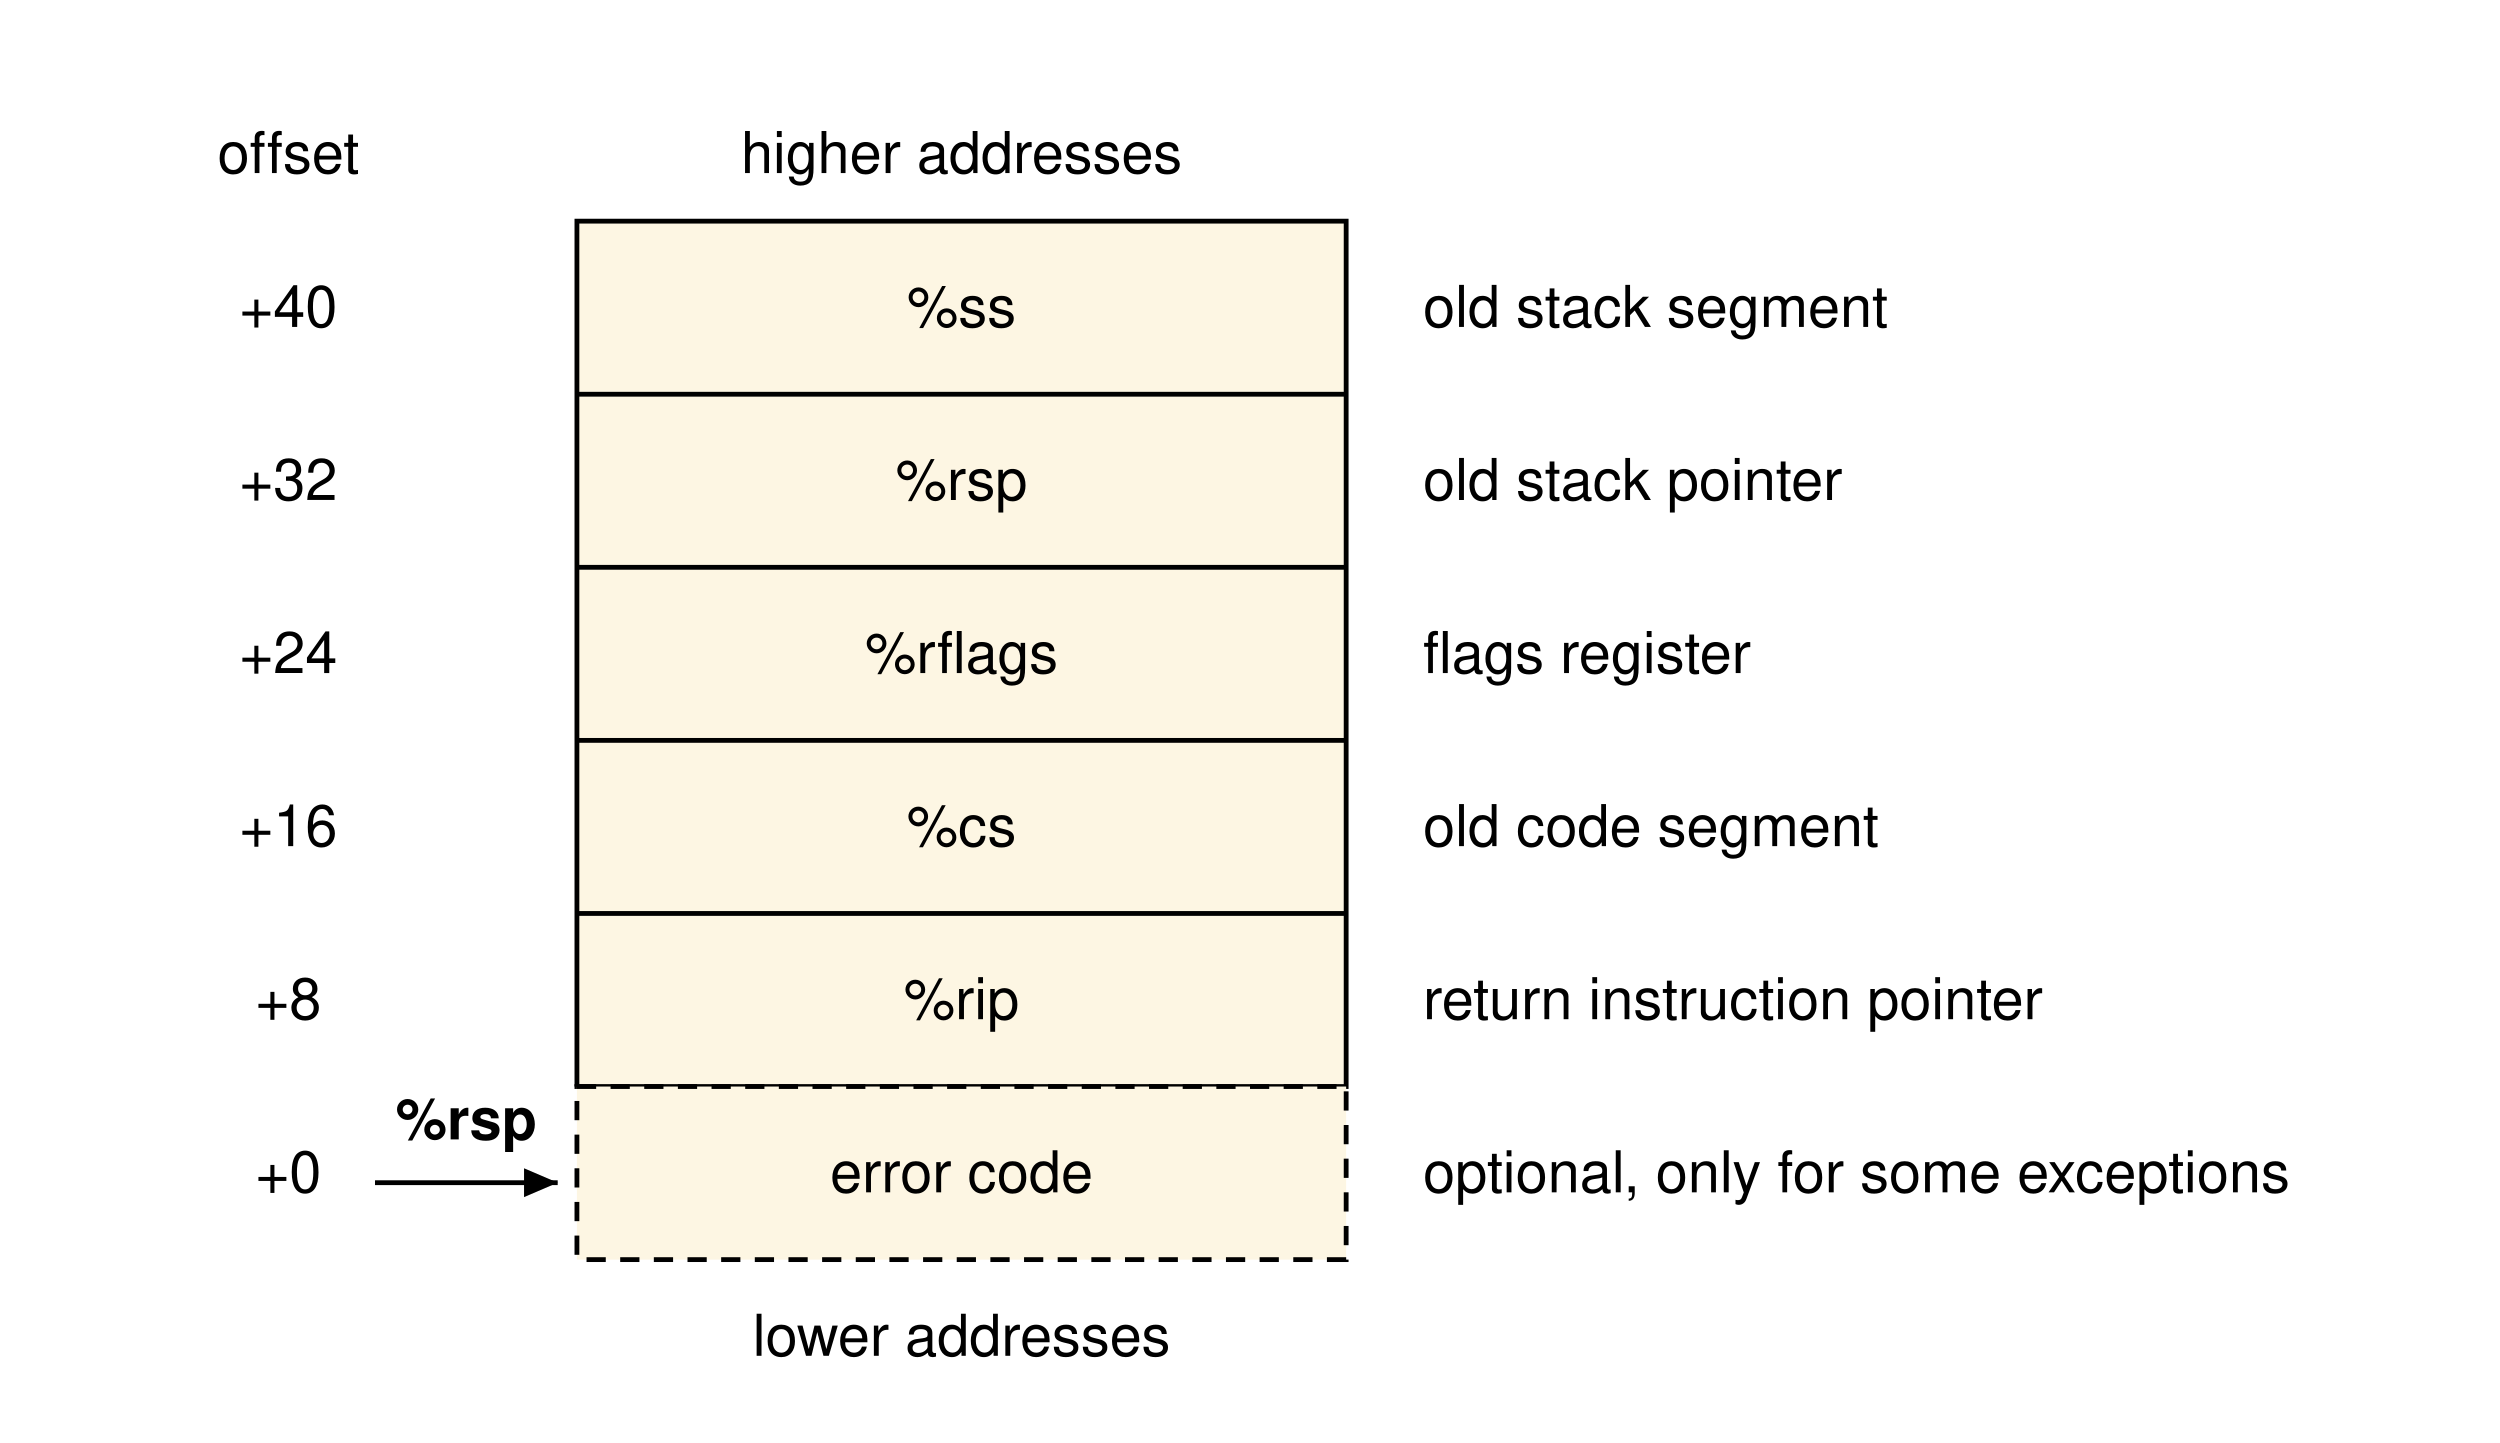
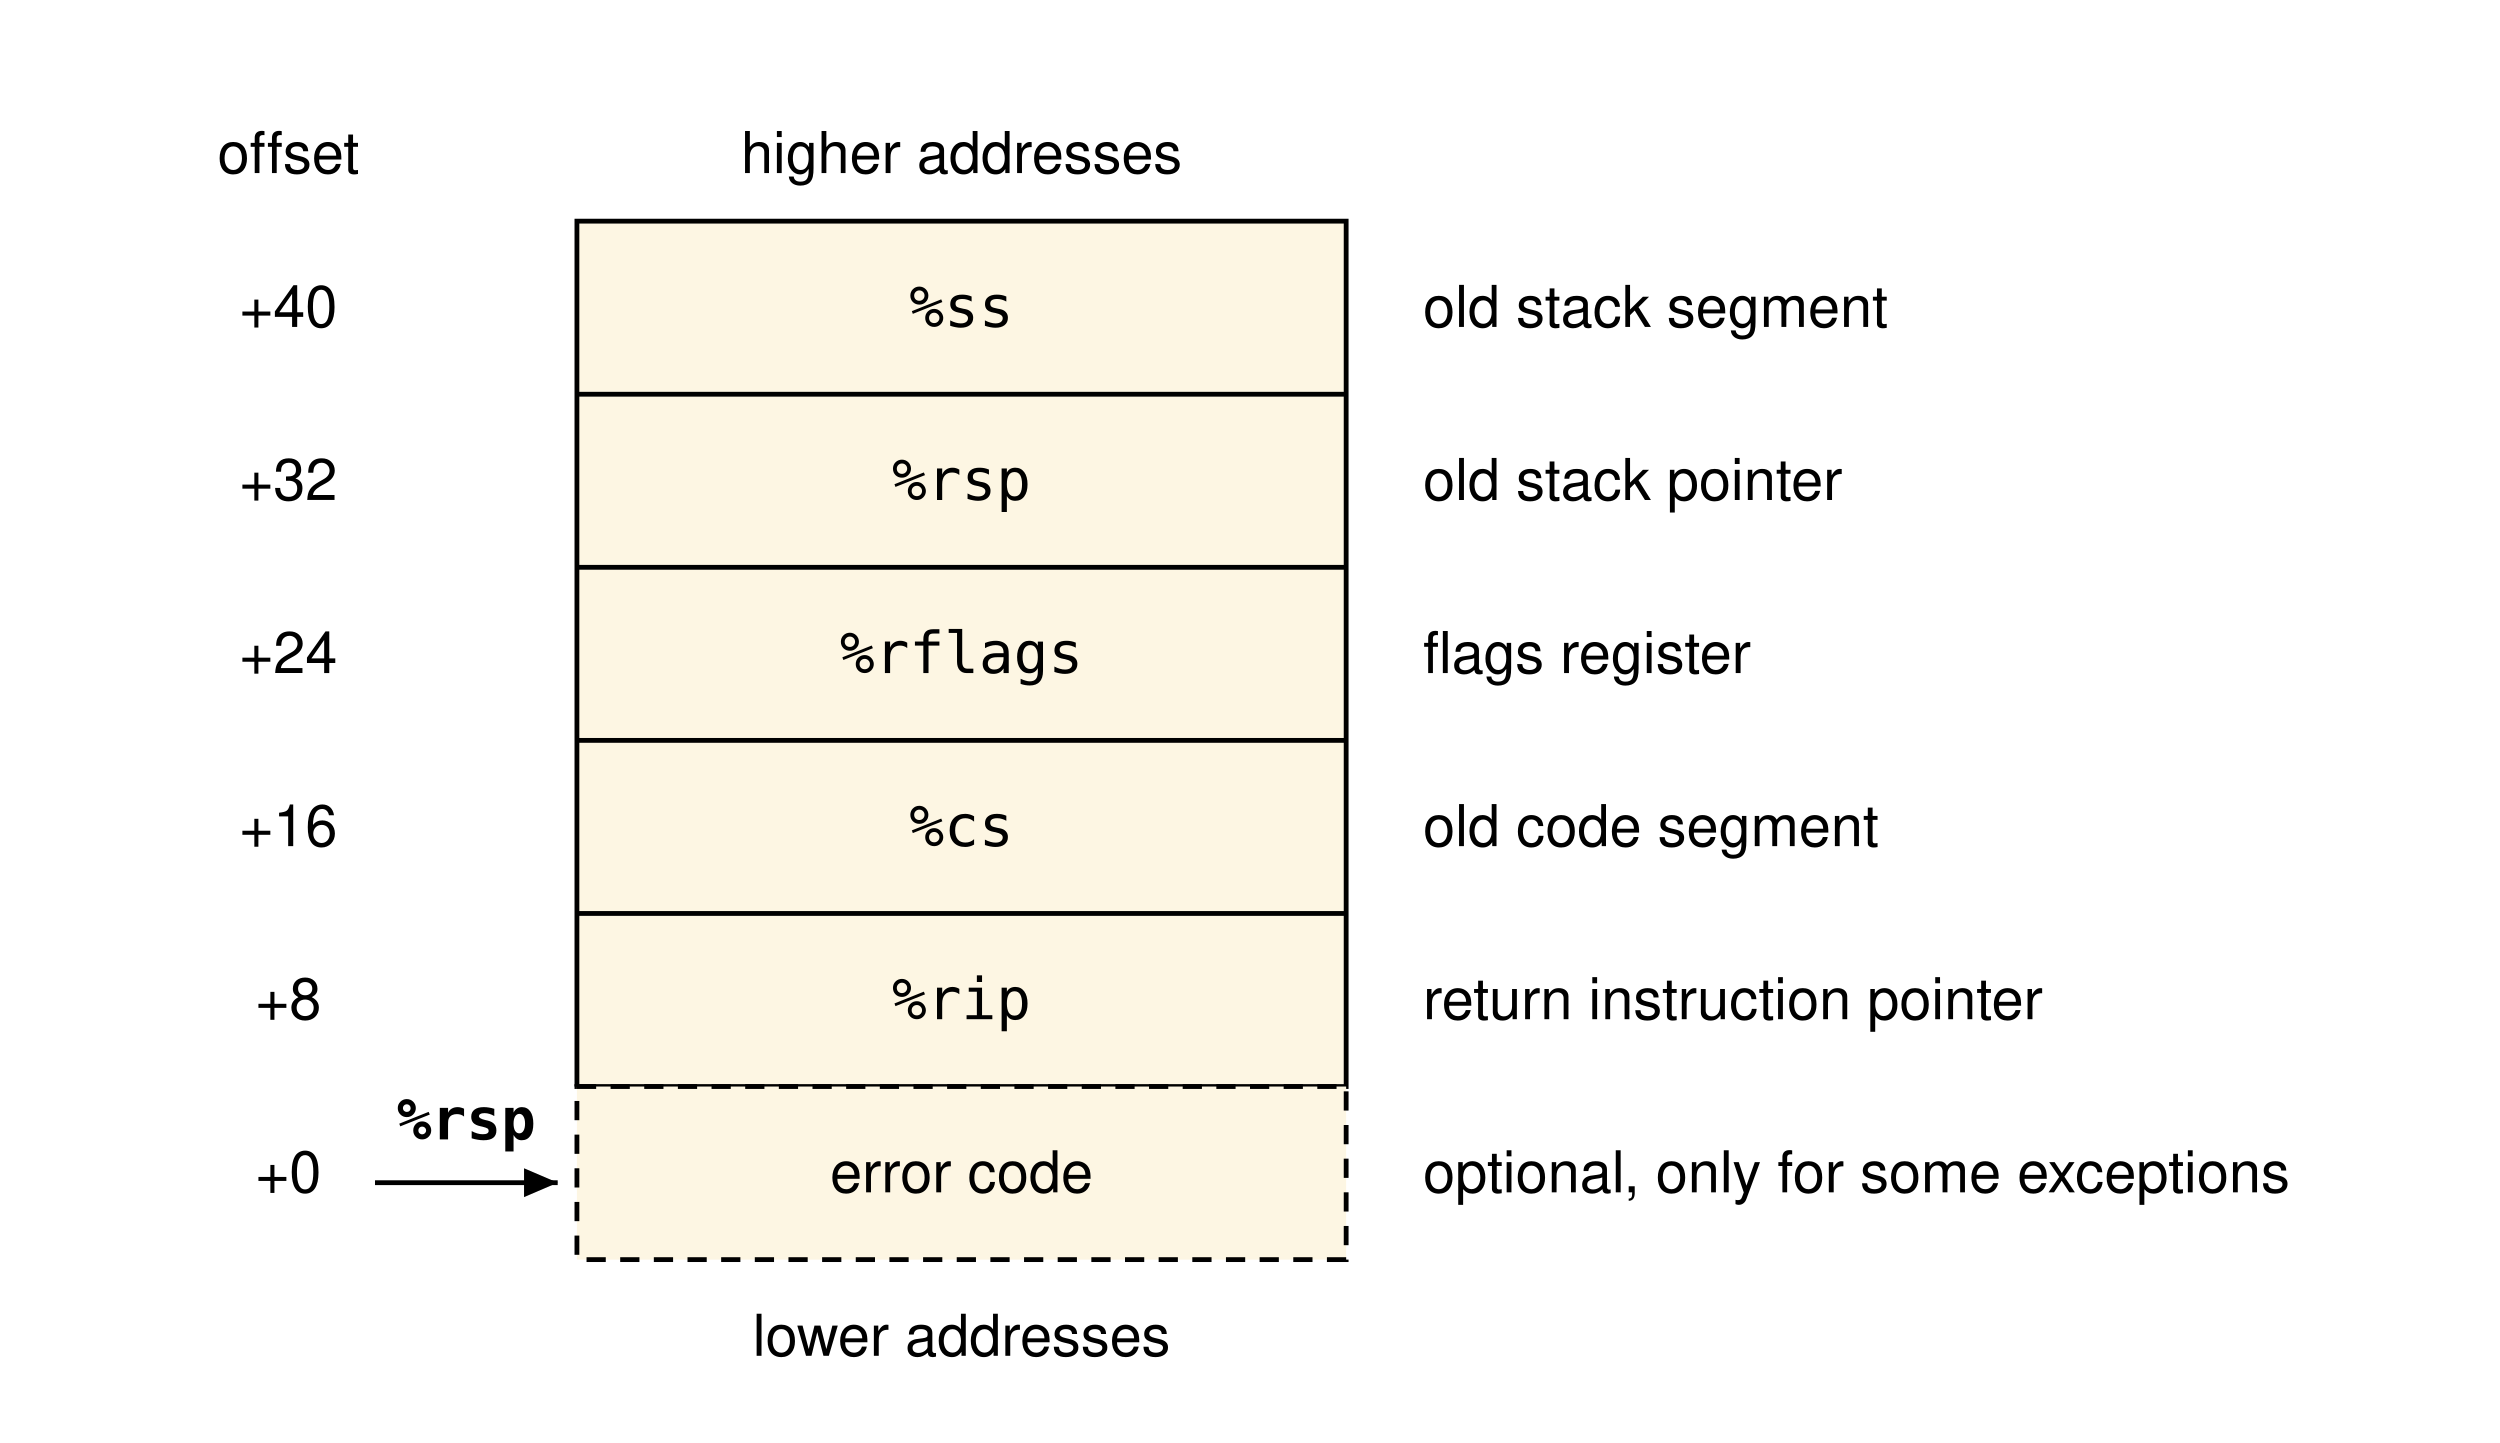
<svg xmlns="http://www.w3.org/2000/svg" version="1.1" width="520px" height="300px" viewBox="0 0 520 300" style="background: transparent; background-color: transparent; color-scheme: light dark;" font-family="Helvetica">
  <style>
    .box  { fill: #fdf6e3; stroke: #000000; stroke-width: 1;
            fill: light-dark(#fdf6e3, #201a0a); stroke: light-dark(#000000, #ffffff); }
    .opt  { fill: #fdf6e3; stroke: #000000; stroke-width: 1; stroke-dasharray: 4 3;
            fill: light-dark(#fdf6e3, #201a0a); stroke: light-dark(#000000, #ffffff); }
    .div  { stroke: #000000; stroke-width: 1;
            stroke: light-dark(#000000, #ffffff); }
    .reg  { fill: #000000; font-size: 12px; text-anchor: middle;
            fill: light-dark(#000000, #ffffff); }
    .desc { fill: #000000; font-size: 12px; text-anchor: start;
            fill: light-dark(#000000, #ffffff); }
    .addr { fill: #000000; font-size: 12px; text-anchor: middle;
            fill: light-dark(#000000, #ffffff); }
    .off  { fill: #000000; font-size: 12px; text-anchor: middle;
            fill: light-dark(#000000, #ffffff); }
    .ptr  { fill: #000000; font-size: 12px; text-anchor: middle; font-weight: bold;
            fill: light-dark(#000000, #ffffff); }
    .ah   { fill: #000000; fill: light-dark(#000000, #ffffff); }
+     .mono { font-family: monospace; }
  </style>
  <defs>
    <marker id="arrow" markerWidth="8" markerHeight="8" refX="7" refY="3" orient="auto" markerUnits="strokeWidth">
      <path d="M0,0 L7,3 L0,6 z" class="ah" />
    </marker>
  </defs>
  <text class="addr" x="200" y="36">higher addresses</text>
  <text class="addr" x="200" y="282">lower addresses</text>
  <text class="off" x="60" y="36">offset</text>
  <rect class="box" x="120" y="46" width="160" height="180" />
  <line class="div" x1="120" y1="82" x2="280" y2="82" />
  <line class="div" x1="120" y1="118" x2="280" y2="118" />
  <line class="div" x1="120" y1="154" x2="280" y2="154" />
  <line class="div" x1="120" y1="190" x2="280" y2="190" />
  <rect class="opt" x="120" y="226" width="160" height="36" />
-   <text class="reg" x="200" y="68">%ss</text>
-   <text class="reg" x="200" y="104">%rsp</text>
-   <text class="reg" x="200" y="140">%rflags</text>
-   <text class="reg" x="200" y="176">%cs</text>
-   <text class="reg" x="200" y="212">%rip</text>
+   <text class="reg mono" x="200" y="68">%ss</text>
+   <text class="reg mono" x="200" y="104">%rsp</text>
+   <text class="reg mono" x="200" y="140">%rflags</text>
+   <text class="reg mono" x="200" y="176">%cs</text>
+   <text class="reg mono" x="200" y="212">%rip</text>
  <text class="reg" x="200" y="248">error code</text>
  <text class="off" x="60" y="68">+40</text>
  <text class="off" x="60" y="104">+32</text>
  <text class="off" x="60" y="140">+24</text>
  <text class="off" x="60" y="176">+16</text>
  <text class="off" x="60" y="212">+8</text>
  <text class="off" x="60" y="248">+0</text>
-   <text class="ptr" x="97" y="237">%rsp</text>
+   <text class="ptr mono" x="97" y="237">%rsp</text>
  <line class="div" x1="78" y1="246" x2="116" y2="246" marker-end="url(#arrow)" />
  <text class="desc" x="296" y="68">old stack segment</text>
  <text class="desc" x="296" y="104">old stack pointer</text>
  <text class="desc" x="296" y="140">flags register</text>
  <text class="desc" x="296" y="176">old code segment</text>
  <text class="desc" x="296" y="212">return instruction pointer</text>
  <text class="desc" x="296" y="248">optional, only for some exceptions</text>
</svg>
